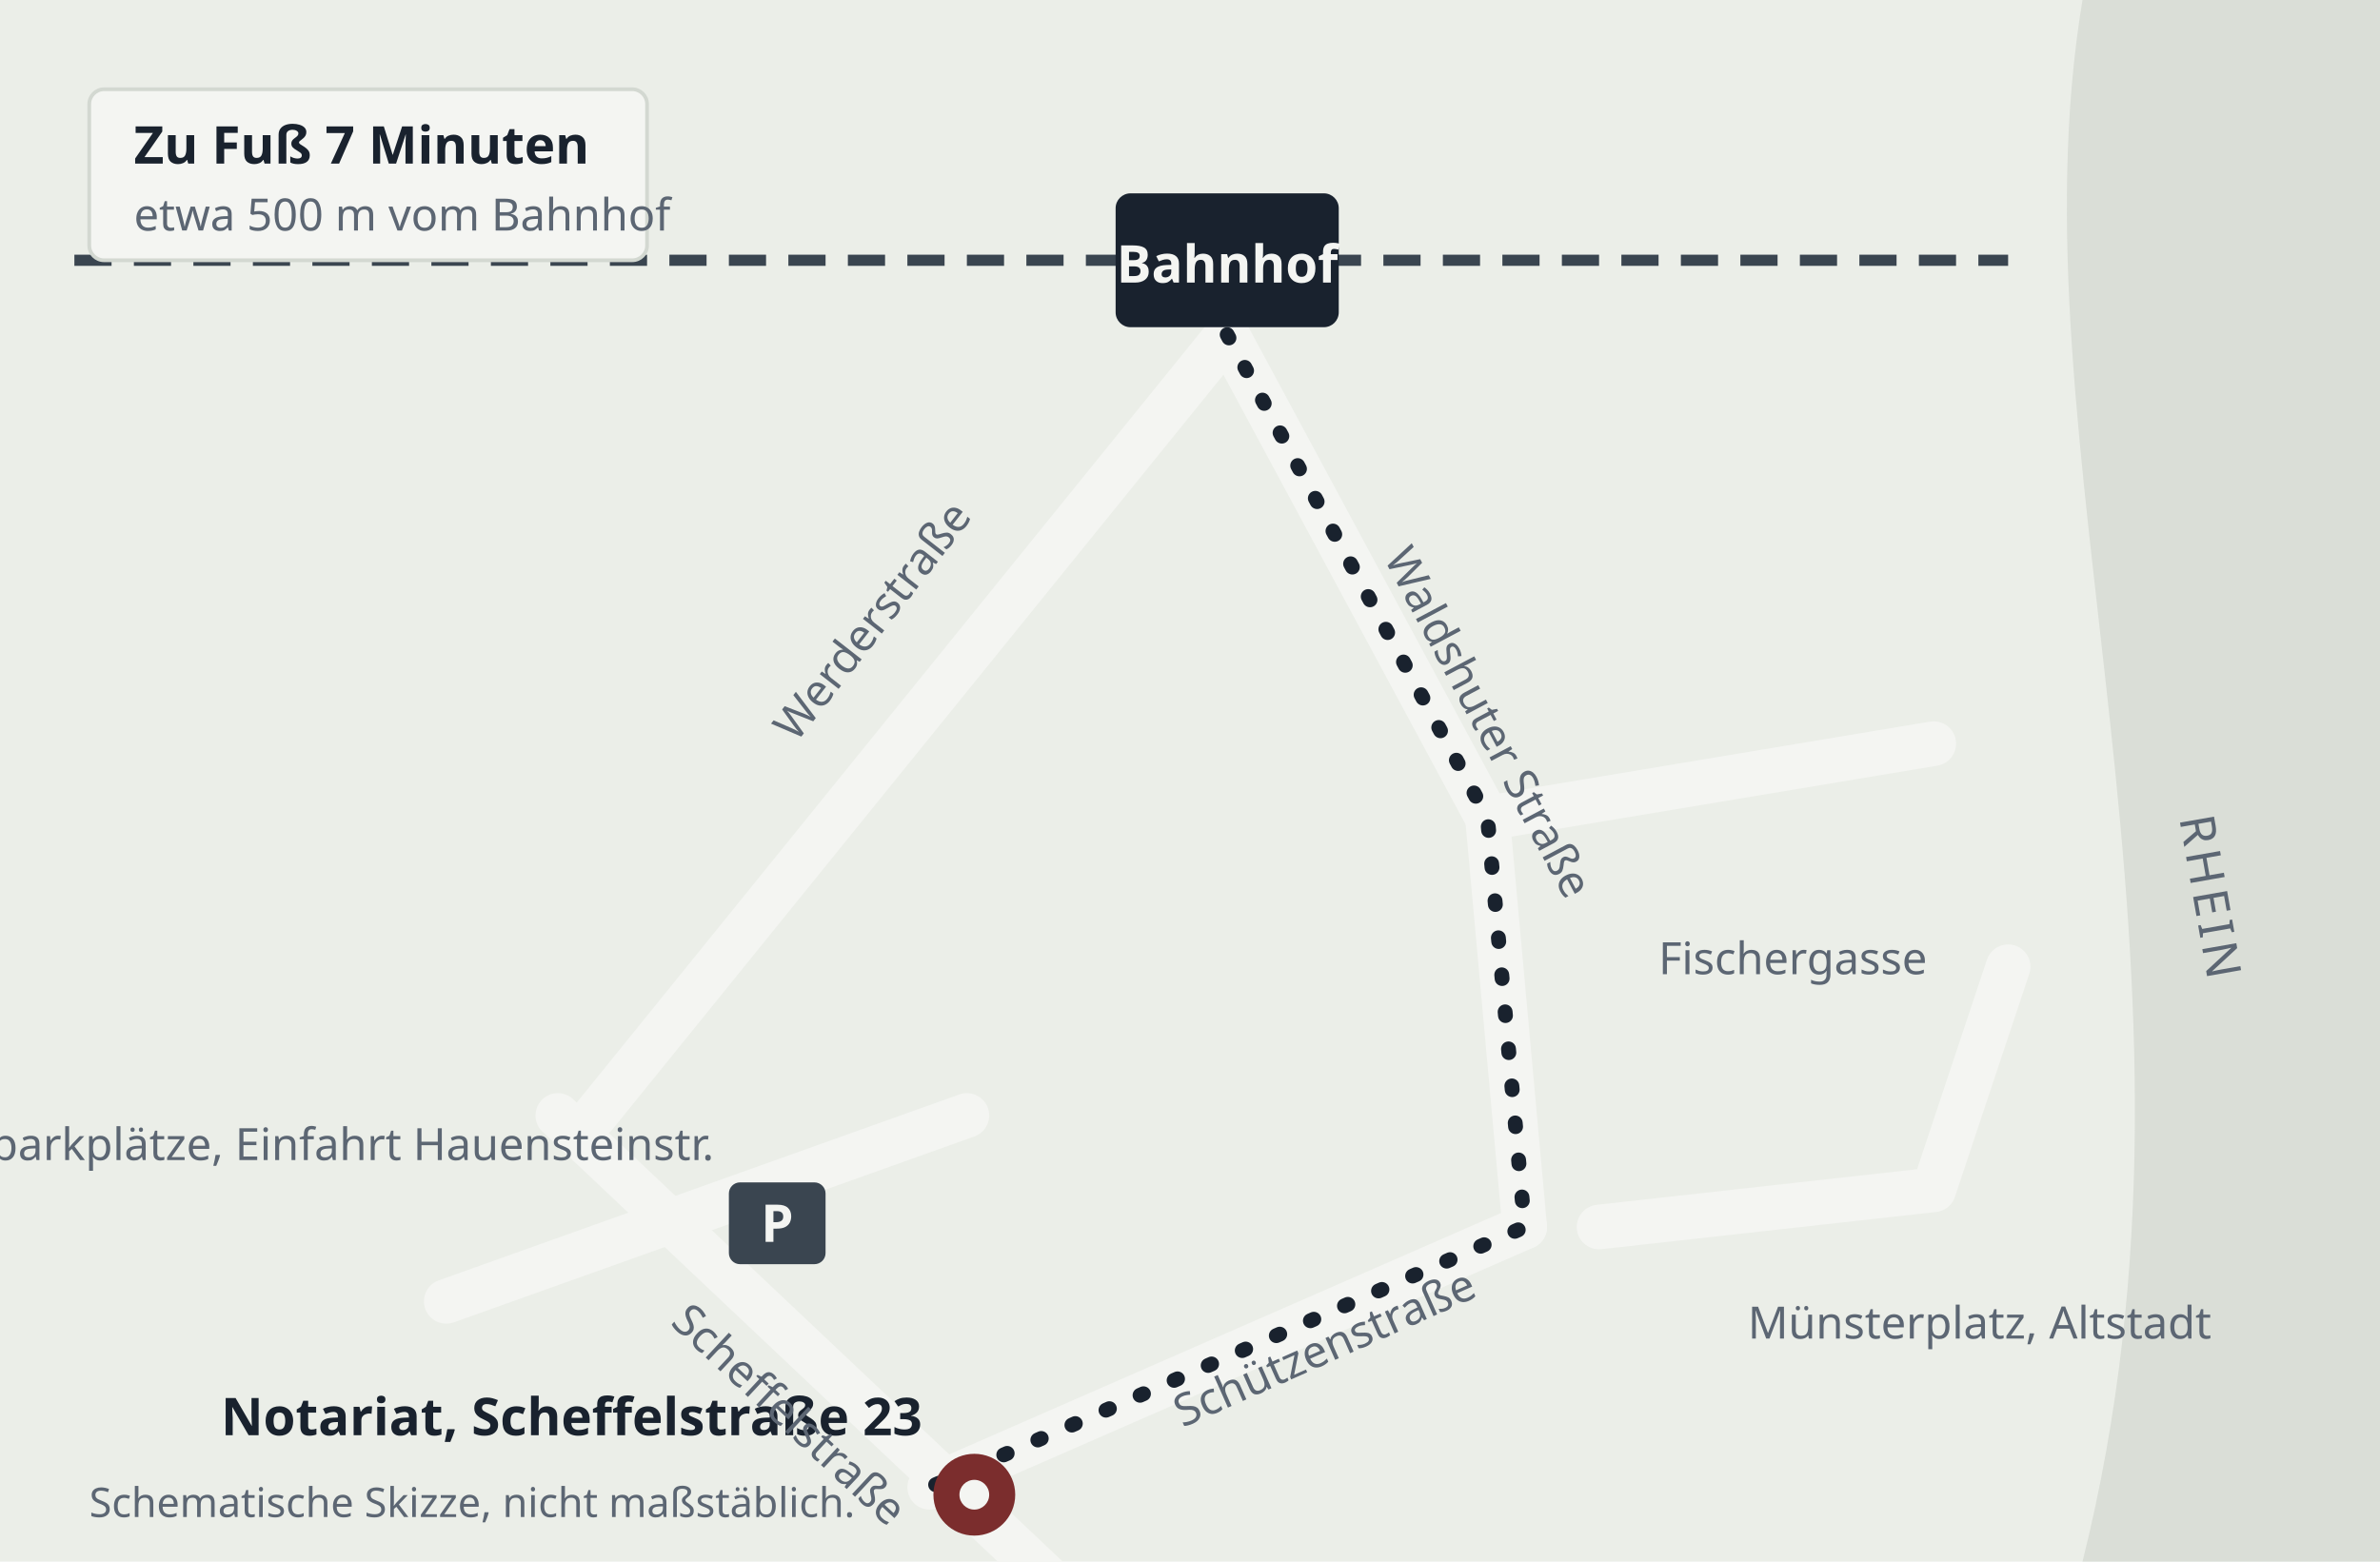
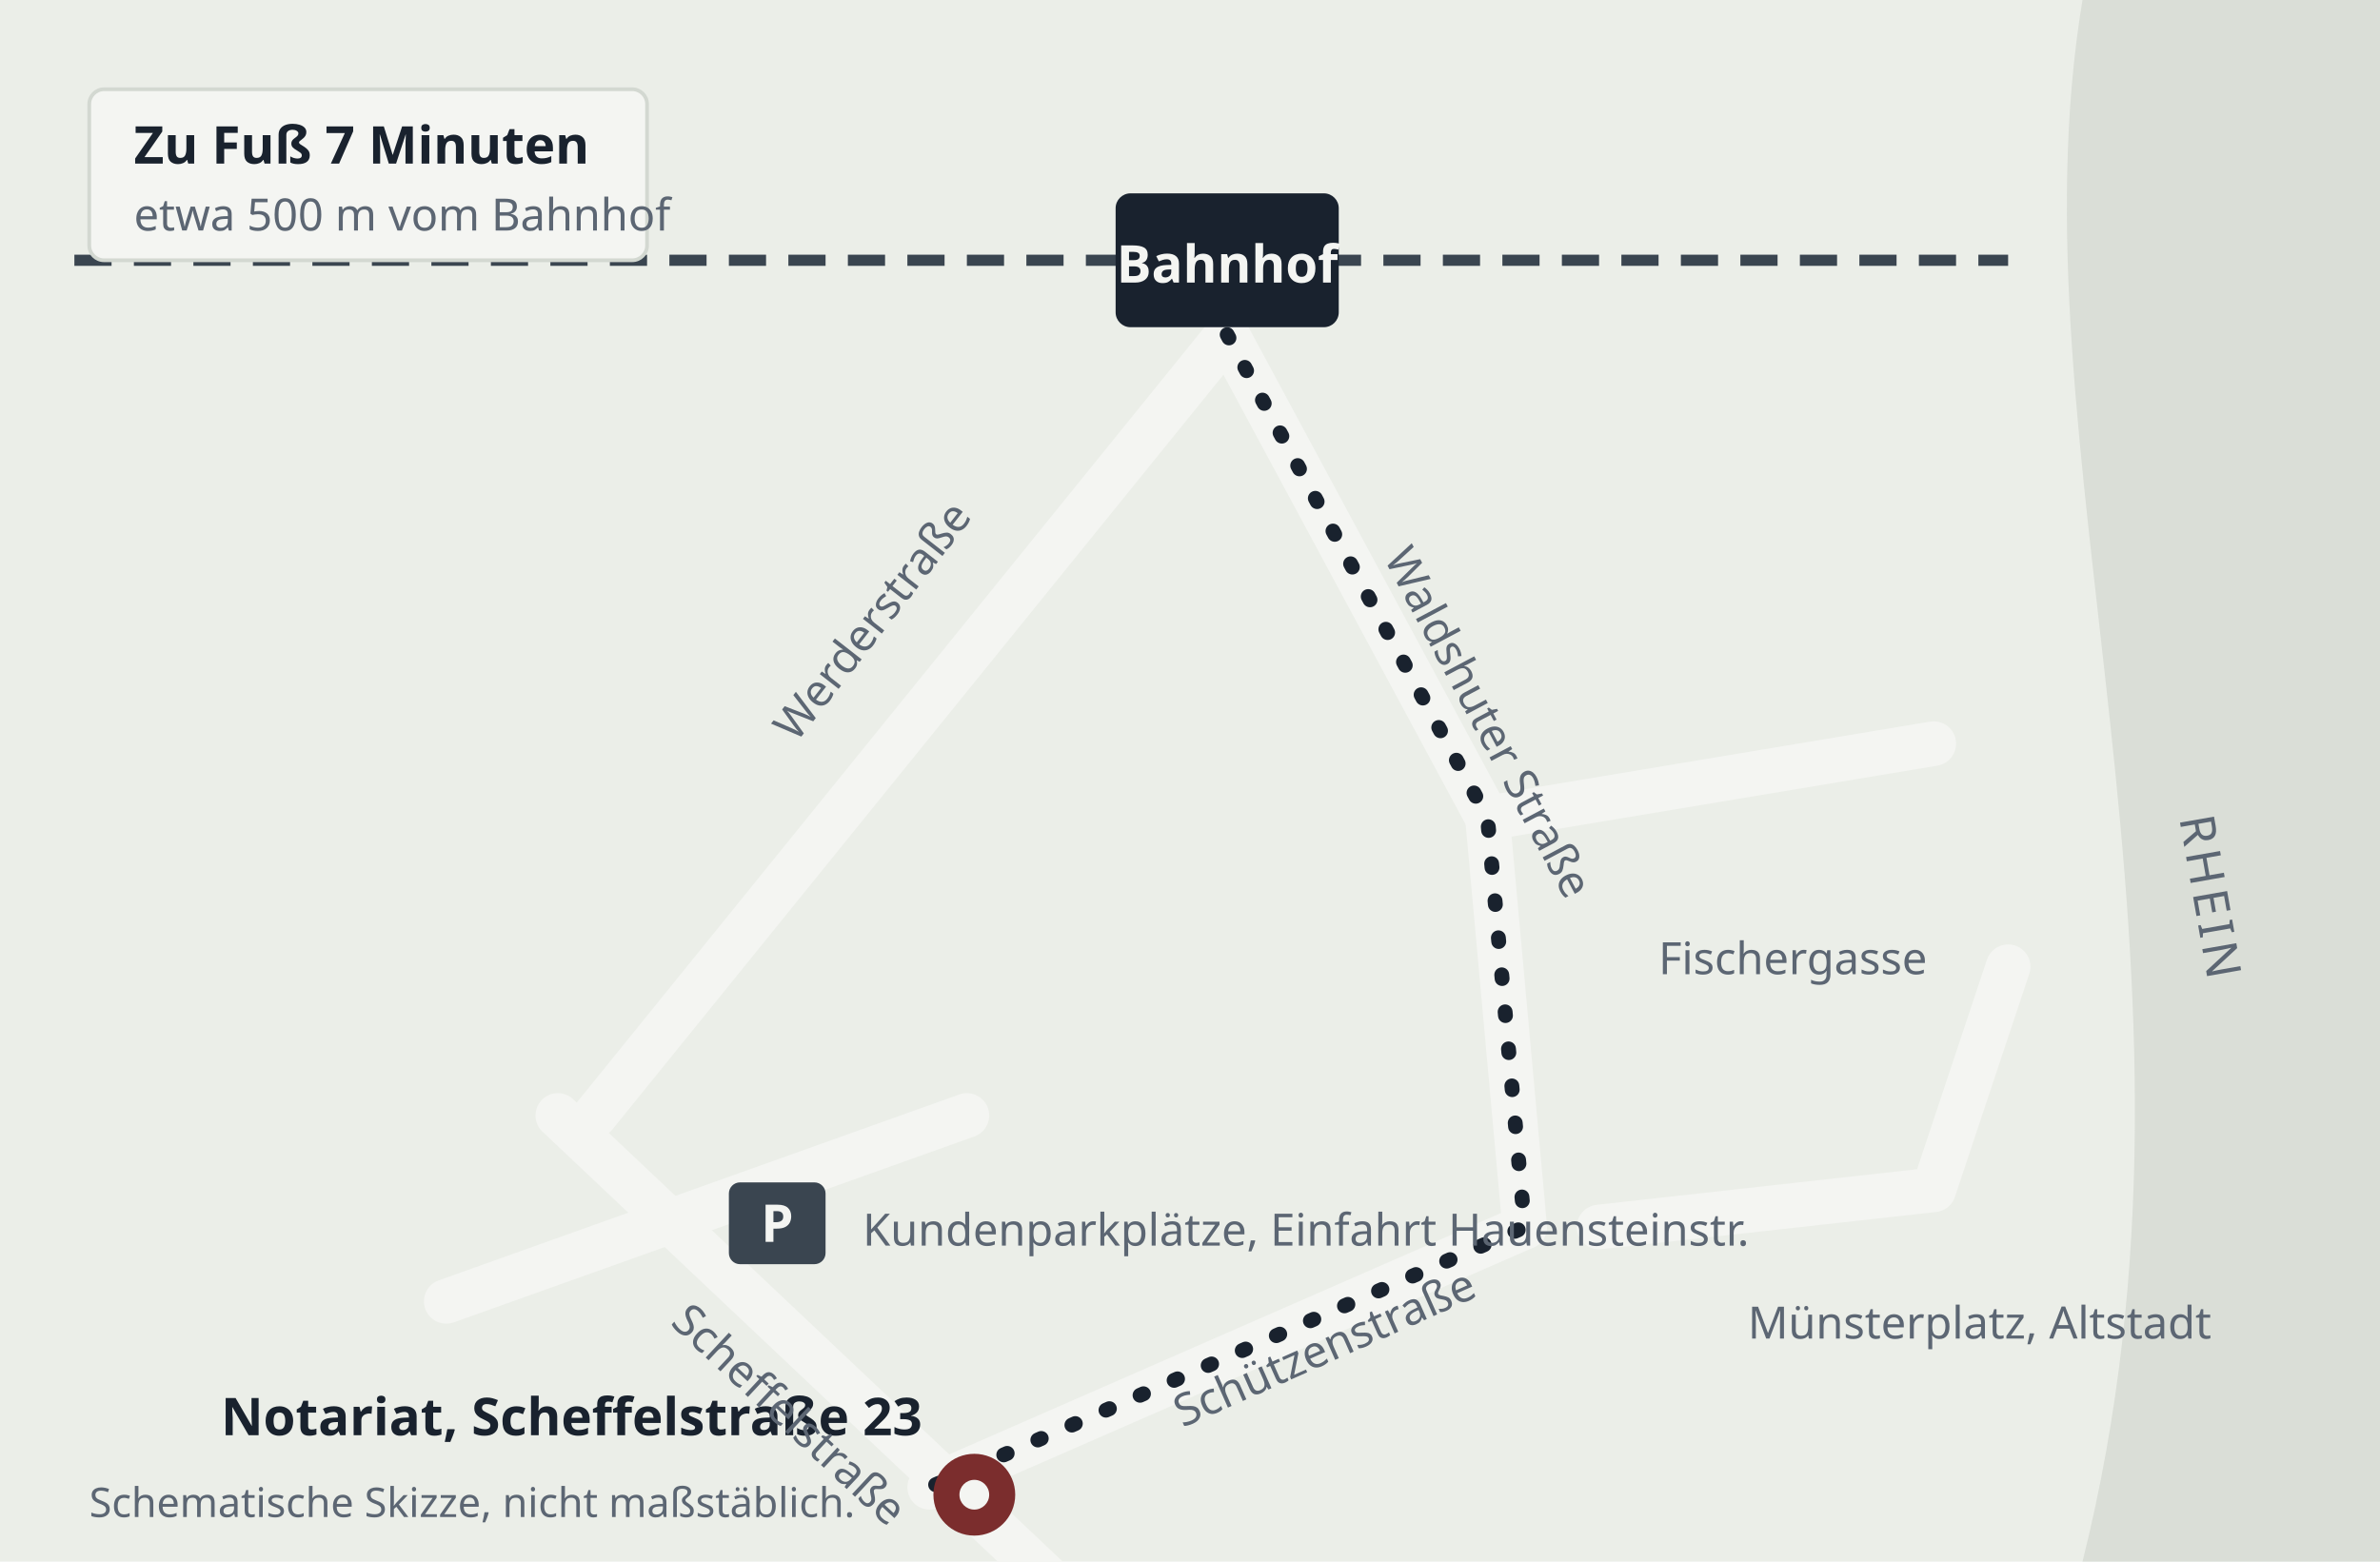
<svg xmlns="http://www.w3.org/2000/svg" viewBox="0 0 640 420" font-family="system-ui, sans-serif" font-size="14">
  <rect width="640" height="420" fill="var(--paper-2, #EBEEE8)" />
  <path d="M560 0 C540 120 600 260 560 420 L640 420 L640 0 Z" fill="var(--rule, #D3D8D1)" fill-opacity=".7" />
  <text x="586" y="220" fill="var(--muted, #5C6673)" transform="rotate(80 586 220)" font-size="13" letter-spacing=".1em">RHEIN</text>
  <path d="M20 70 H540" stroke="var(--ink-2, #3A4550)" stroke-width="3" stroke-dasharray="10 6" fill="none" />
  <g stroke="var(--paper, #F4F5F2)" stroke-width="12" fill="none" stroke-linecap="round" stroke-linejoin="round">
    <path d="M330 90 L400 220 L520 200" />
    <path d="M400 220 L410 330" />
    <path d="M410 330 L250 400" />
    <path d="M150 300 L330 470" />
    <path d="M330 90 L160 300" />
    <path d="M120 350 L260 300" />
    <path d="M430 330 L520 320 L540 260" />
  </g>
  <path d="M330 90 L400 220 L410 330 L250 400 L262 402" stroke="var(--ink, #19222E)" stroke-width="4" fill="none" stroke-dasharray="1 9" stroke-linecap="round" />
  <rect x="300" y="52" width="60" height="36" rx="4" fill="var(--ink, #19222E)" />
  <text x="330" y="76" fill="var(--paper, #F4F5F2)" text-anchor="middle" font-weight="600">Bahnhof</text>
  <circle cx="262" cy="402" r="11" fill="var(--seal, #7B2D2D)" />
  <circle cx="262" cy="402" r="4" fill="var(--paper, #F4F5F2)" />
  <text x="248" y="386" fill="var(--ink, #19222E)" font-weight="600" text-anchor="end">Notariat, Scheffelstraße 23</text>
  <rect x="196" y="318" width="26" height="22" rx="3" fill="var(--ink-2, #3A4550)" />
  <text x="209" y="334" fill="var(--paper, #F4F5F2)" text-anchor="middle" font-weight="700">P</text>
-   <text x="192" y="312" fill="var(--muted, #5C6673)" font-size="12" text-anchor="end">Kundenparkplätze, Einfahrt Hauensteinstr.</text>
+   <text x="232" y="335" fill="var(--muted, #5C6673)" font-size="12">Kundenparkplätze, Einfahrt Hauensteinstr.</text>
  <g fill="var(--muted, #5C6673)" font-size="12">
    <text x="372" y="150" transform="rotate(62 372 150)">Waldshuter Straße</text>
    <text x="318" y="384" transform="rotate(-24 318 384)">Schützenstraße</text>
    <text x="180" y="356" transform="rotate(43 180 356)">Scheffelstraße</text>
    <text x="214" y="200" transform="rotate(-52 214 200)">Werderstraße</text>
    <text x="470" y="360">Münsterplatz, Altstadt</text>
    <text x="446" y="262">Fischergasse</text>
  </g>
  <rect x="24" y="24" width="150" height="46" rx="4" fill="var(--paper, #F4F5F2)" stroke="var(--rule, #D3D8D1)" />
  <text x="36" y="44" fill="var(--ink, #19222E)" font-weight="600">Zu Fuß 7 Minuten</text>
  <text x="36" y="62" fill="var(--muted, #5C6673)" font-size="12">etwa 500 m vom Bahnhof</text>
  <text x="24" y="408" fill="var(--muted, #5C6673)" font-size="11">Schematische Skizze, nicht maßstäblich.</text>
</svg>
